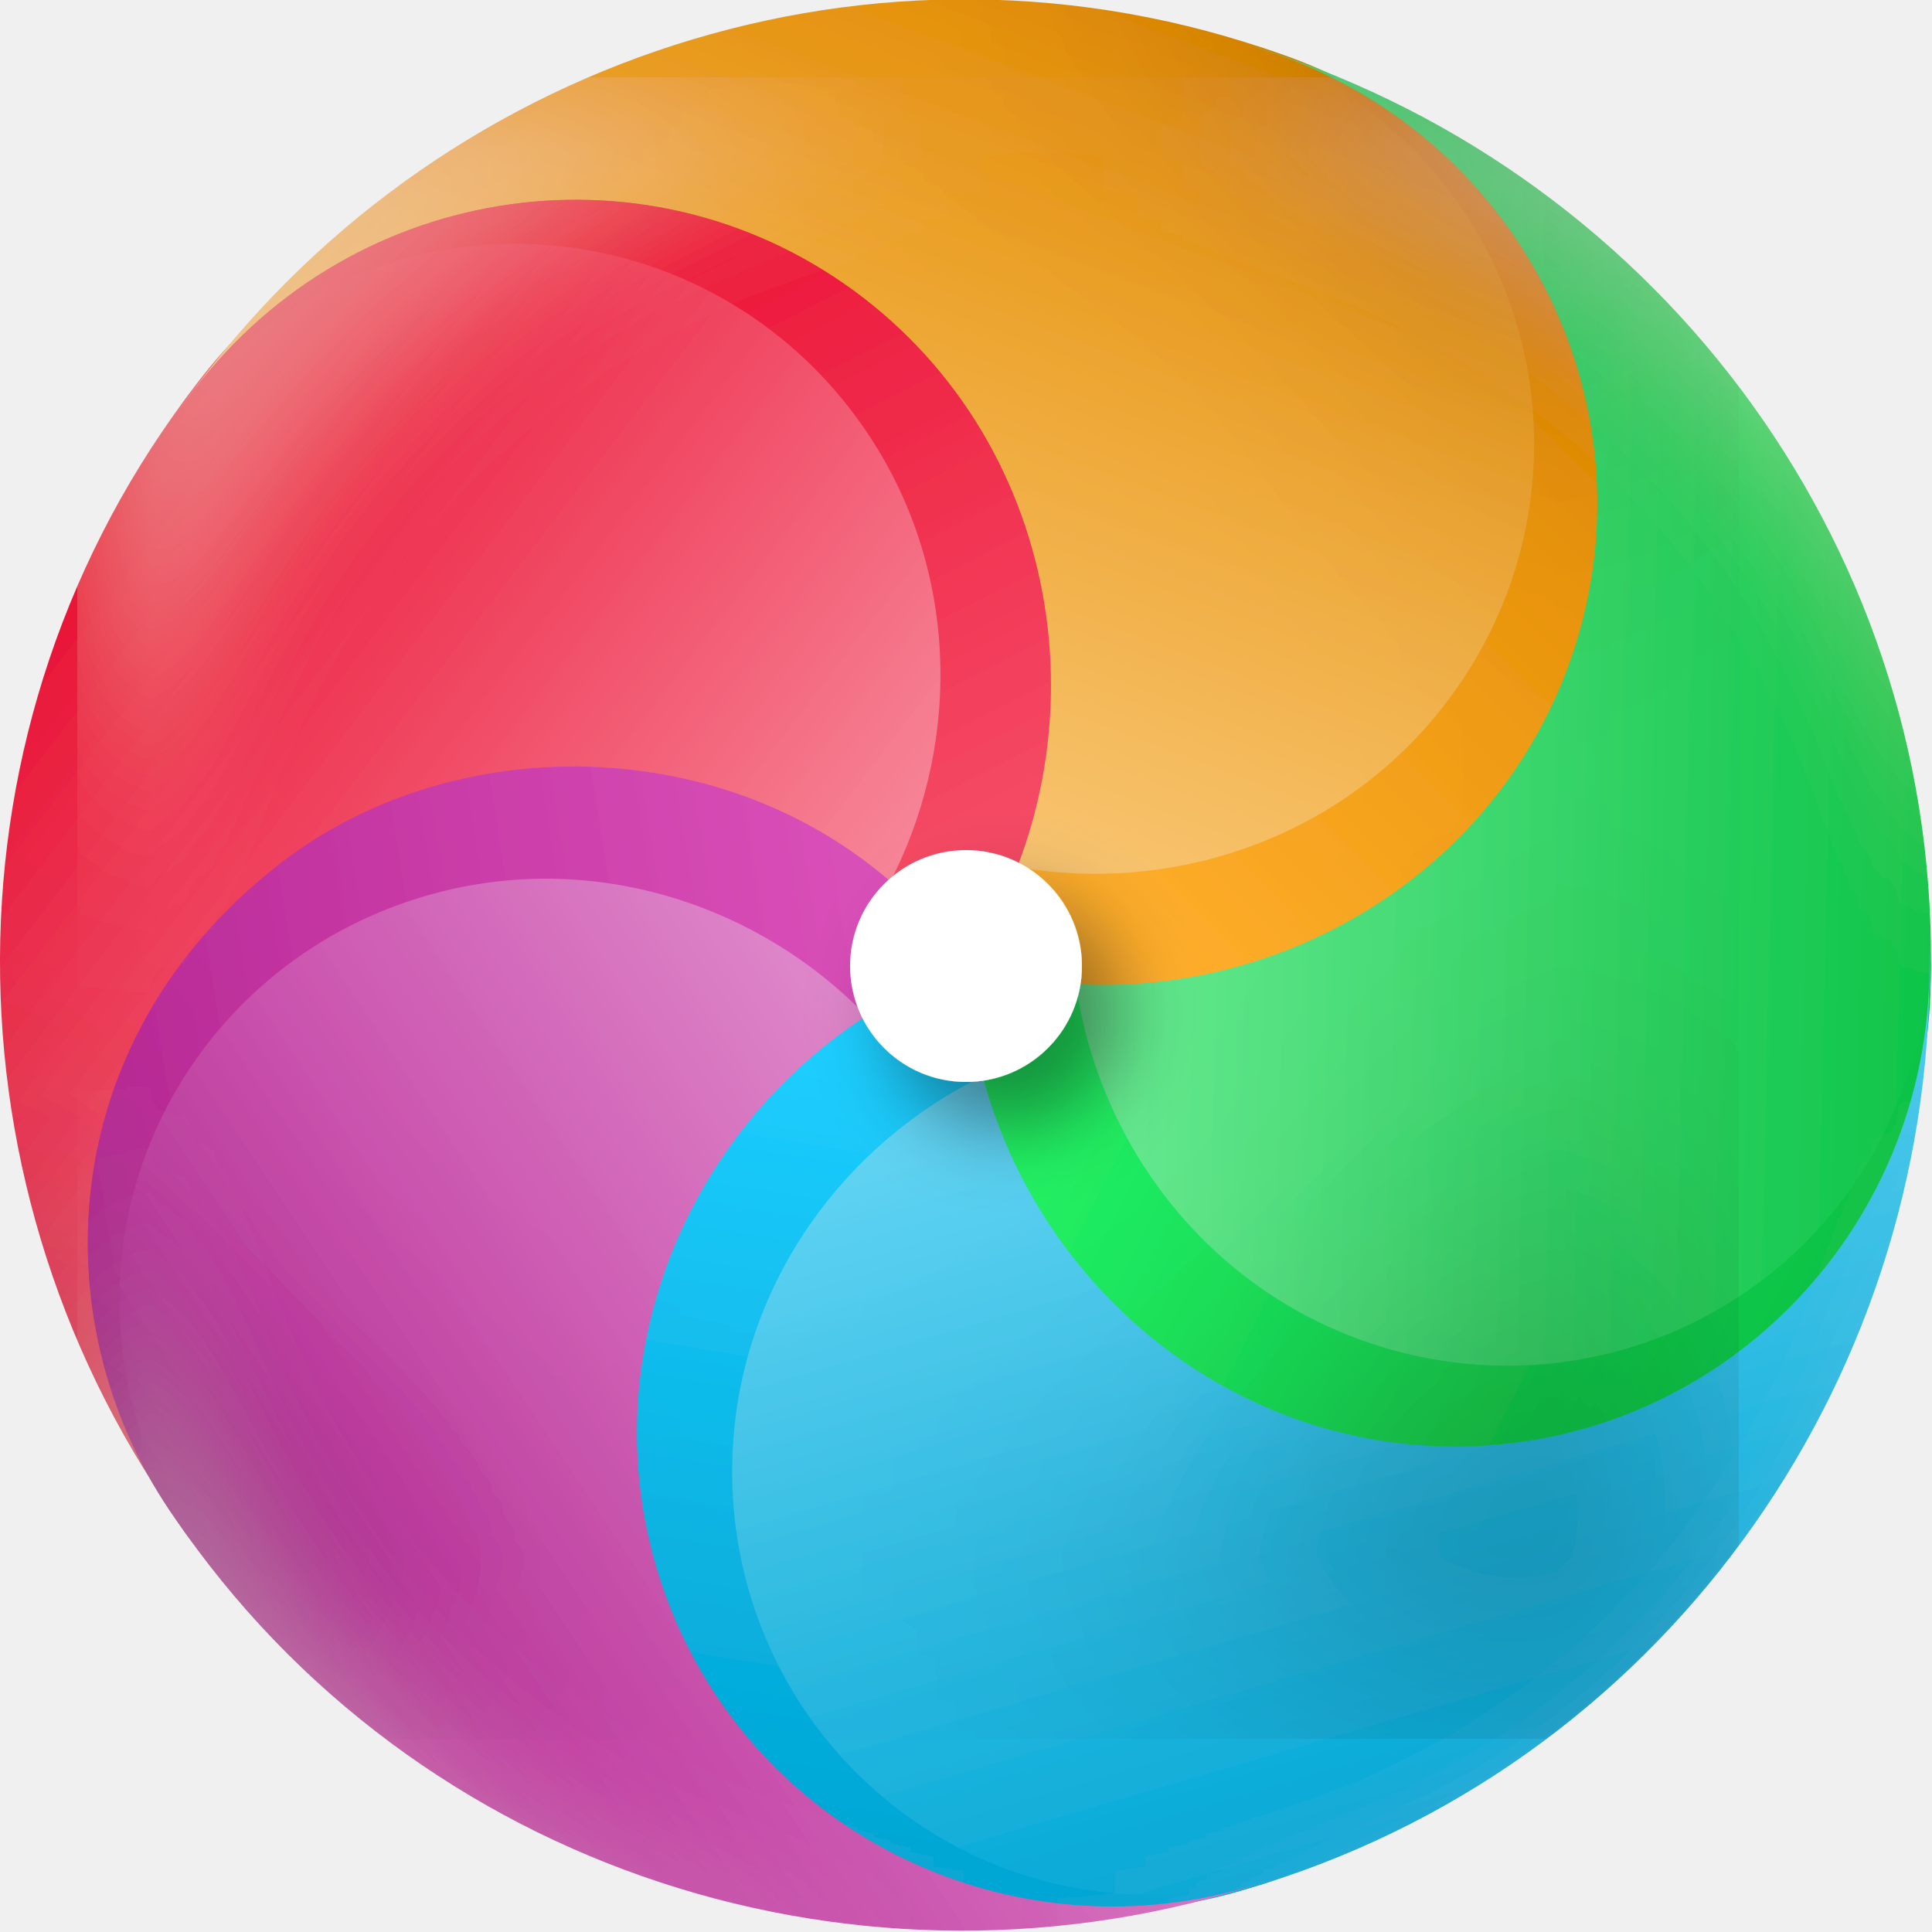
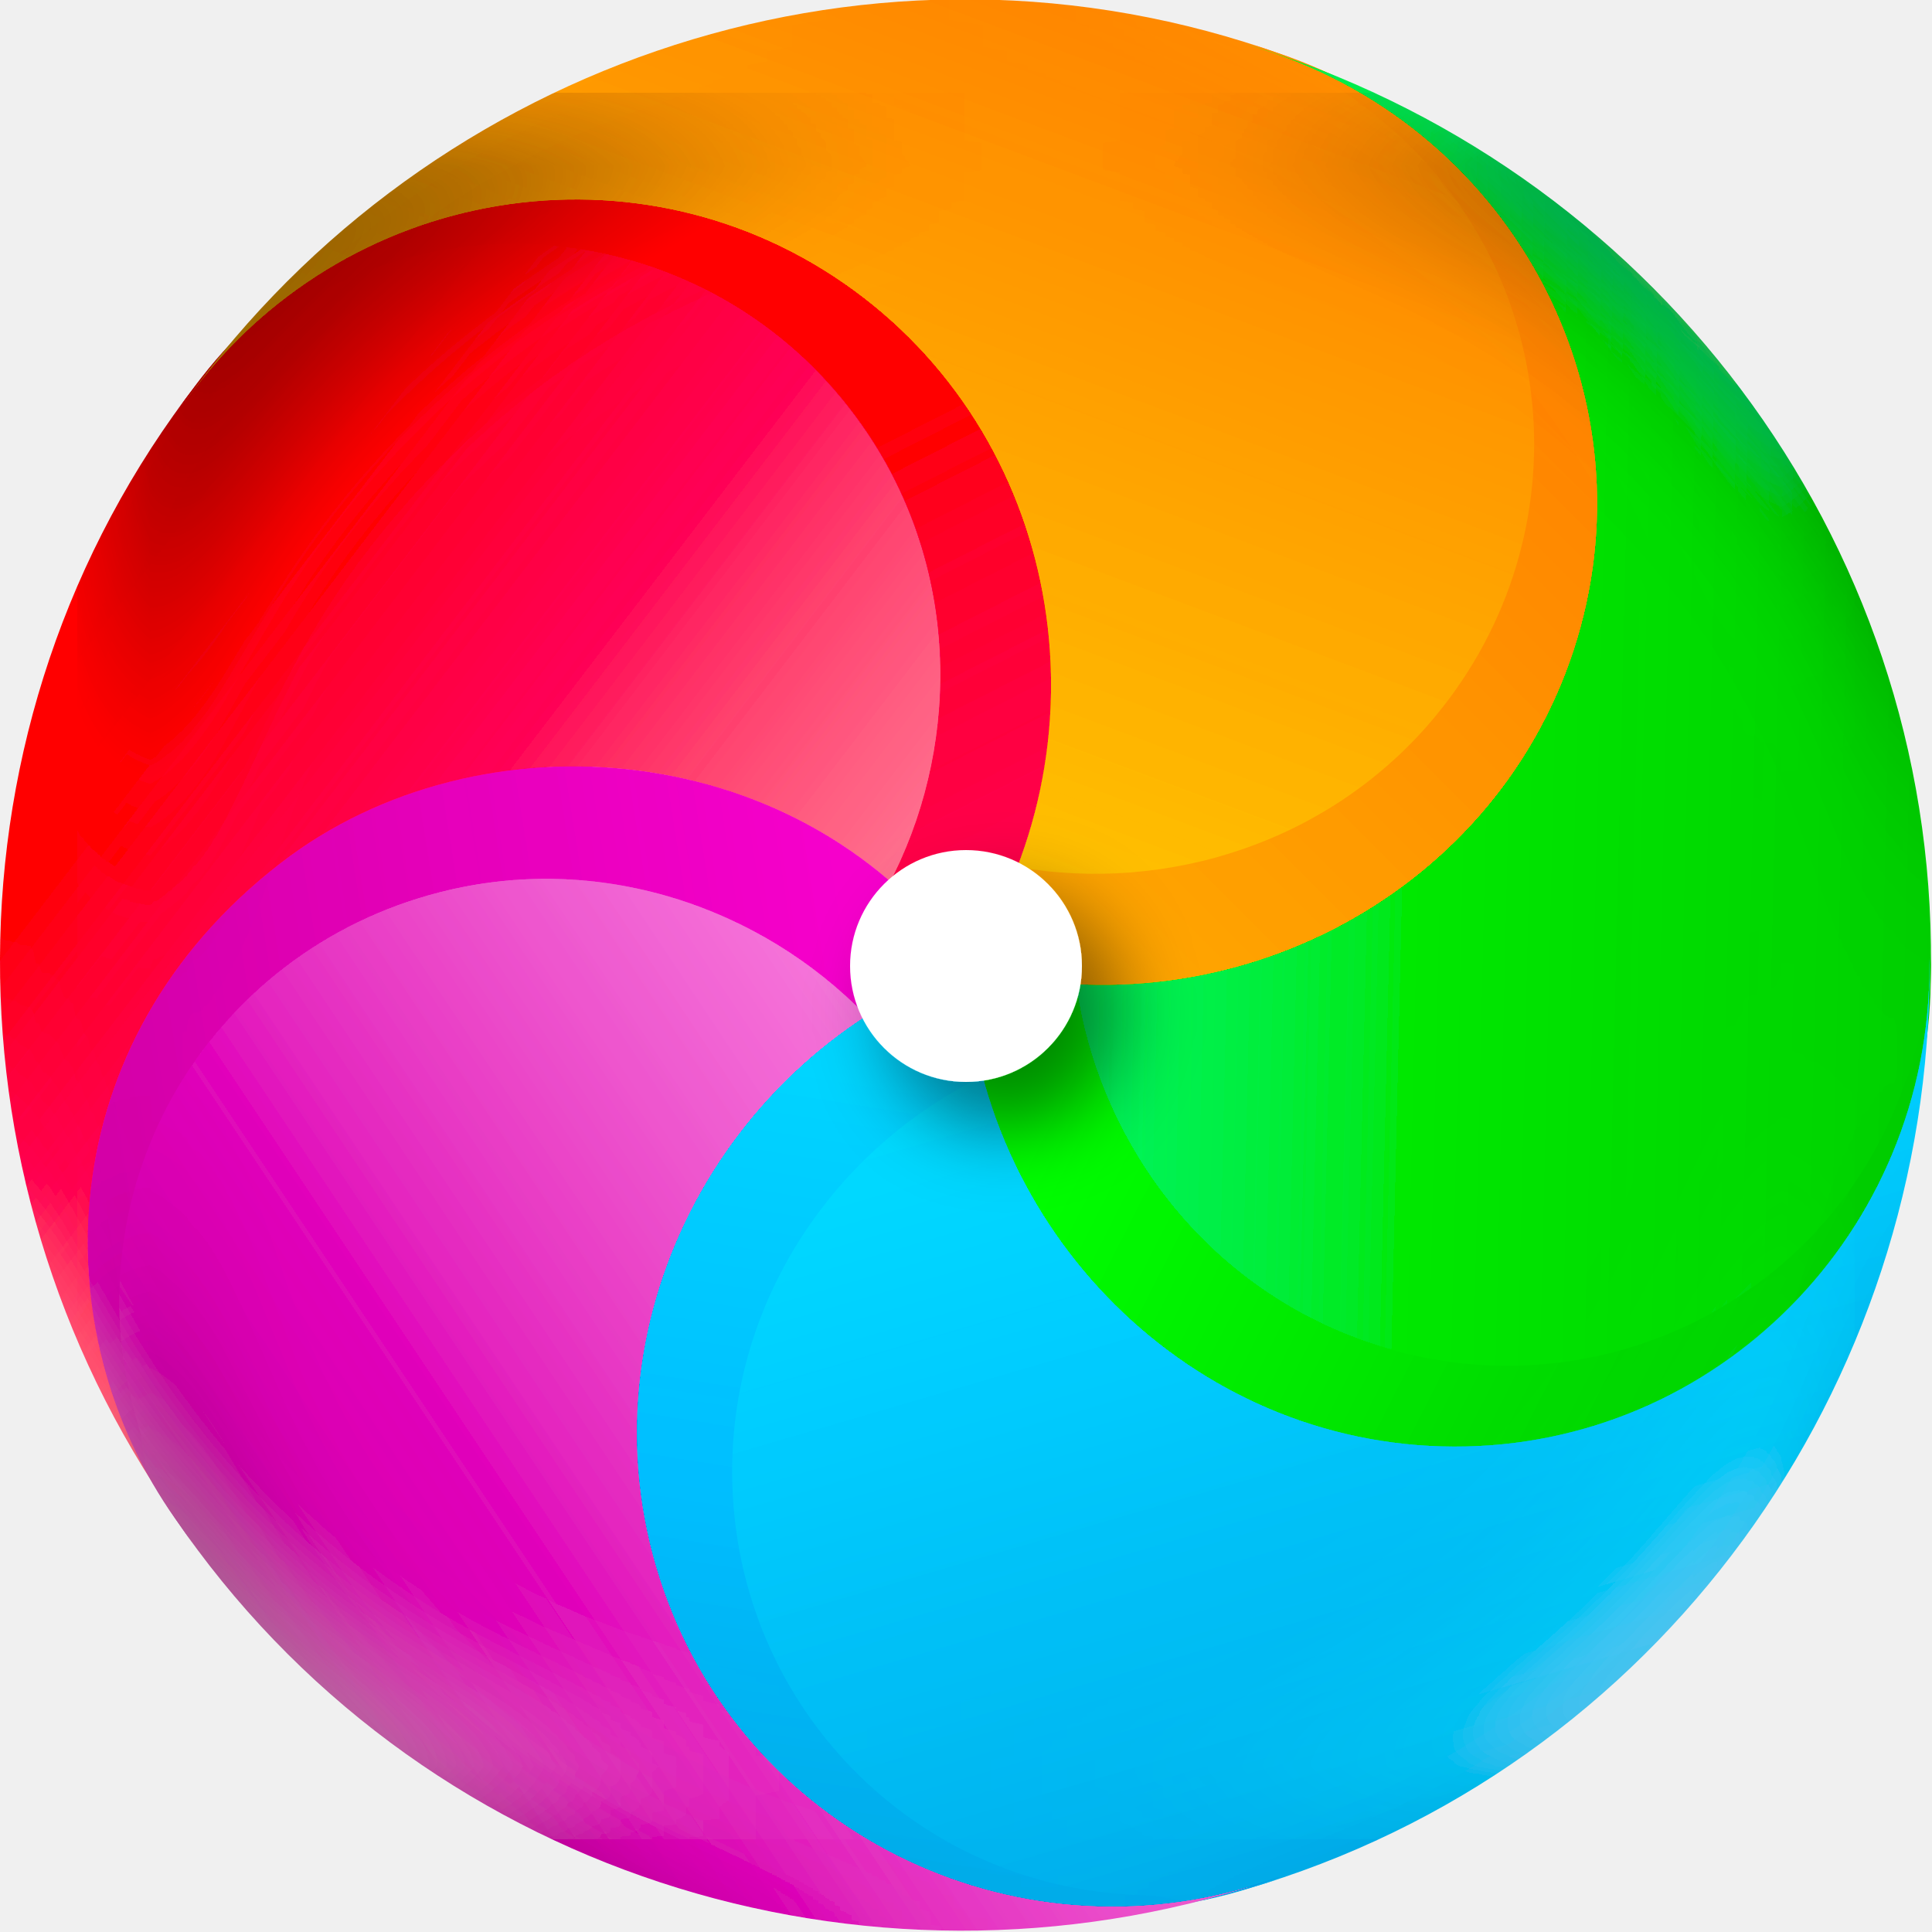
<svg xmlns="http://www.w3.org/2000/svg" xmlns:xlink="http://www.w3.org/1999/xlink" version="1.1" width="50" height="50">
  <defs>
    <path id="drop_shape" d="M 25,25 C 20.778,19.646 13.003,18.371 7.477,22.361 1.952,26.351 0.768,34.096 4.834,39.658 l 0.308,0.421 C -1.489,31.406 -1.815,19.241 4.795,10.326 l 0.118,-0.156 C 9.008,4.727 16.349,3.192 22.245,7.492 27.816,11.555 29.095,19.557 24.999,24.999 Z" />
    <path id="drop_seam" d="M 4.651,10.522 5.052,9.983 C 8.636,5.161 15.79,3.034 22.059,7.313 27.424,10.976 29.394,19.24 24.999,25.003 24.356,24.172 23.694,23.538 22.975,22.942 24.83,19.455 24.872,15.024 22.61,11.454 19.309,6.244 12.487,4.741 7.372,8.098 c -1.093,0.717 -2.054,1.542 -2.803,2.535 z" />
    <circle cx="25" cy="25" r="3" id="center_logo_shape" />
    <linearGradient id="drop_shape_red_gradient" gradientTransform="rotate(45 0.5 0.5)">
      <stop stop-color="#ea0d30" offset="0" />
      <stop stop-color="#fbafbb" offset="1" />
    </linearGradient>
    <linearGradient id="drop_seam_red_gradient" gradientTransform="rotate(60 0.5 0.5)">
      <stop stop-color="#ea0d30" offset="0" />
      <stop stop-color="#f54a65" offset="1" />
    </linearGradient>
    <linearGradient id="drop_shape_yellow_gradient" gradientTransform="rotate(45 0.5 0.5)">
      <stop stop-color="#e58d00" offset="0" />
      <stop stop-color="#ffd899" offset="1" />
    </linearGradient>
    <linearGradient id="drop_seam_yellow_gradient" gradientTransform="rotate(60 0.5 0.5)">
      <stop stop-color="#e58d00" offset="0" />
      <stop stop-color="#ffaf2e" offset="1" />
    </linearGradient>
    <linearGradient id="drop_shape_green_gradient" gradientTransform="rotate(45 0.5 0.5)">
      <stop stop-color="#0bc346" offset="0" />
      <stop stop-color="#89f8ac" offset="1" />
    </linearGradient>
    <linearGradient id="drop_seam_green_gradient" gradientTransform="rotate(60 0.5 0.5)">
      <stop stop-color="#0bc346" offset="0" />
      <stop stop-color="#23f365" offset="1" />
    </linearGradient>
    <linearGradient id="drop_shape_blue_gradient" gradientTransform="rotate(45 0.5 0.5)">
      <stop stop-color="#00a6d4" offset="0" />
      <stop stop-color="#88e5ff" offset="1" />
    </linearGradient>
    <linearGradient id="drop_seam_blue_gradient" gradientTransform="rotate(60 0.5 0.5)">
      <stop stop-color="#00a6d4" offset="0" />
      <stop stop-color="#1dceff" offset="1" />
    </linearGradient>
    <linearGradient id="drop_shape_purple_gradient" gradientTransform="rotate(45 0.5 0.5)">
      <stop stop-color="#b92896" offset="0" />
      <stop stop-color="#eca8dc" offset="1" />
    </linearGradient>
    <linearGradient id="drop_seam_purple_gradient" gradientTransform="rotate(60 0.5 0.5)">
      <stop stop-color="#b92896" offset="0" />
      <stop stop-color="#d94fb8" offset="1" />
    </linearGradient>
    <filter id="outset_shadow" x="-2" y="-2" width="4" height="4">
-       <feFlood flood-color="#0006" />
+       <feFlood flood-color="#0007" />
      <feComposite operator="in" in2="SourceAlpha" in="shadowOffset" />
      <feGaussianBlur stdDeviation="1" />
      <feOffset result="shadowOffset" in="shadowOffset" dx="1" dy="1.2" />
      <feComposite operator="out" in2="SourceGraphic" in="shadowOffset" />
      <feComposite operator="over" in2="shadowOffset" in="SourceGraphic" />
    </filter>
    <filter id="inset_shadow">
-       <feFlood flood-color="#0006" />
+       <feFlood flood-color="#0007" />
      <feComposite operator="out" in2="SourceAlpha" in="shadowOffset" />
-       <feGaussianBlur stdDeviation="5" />
-       <feOffset result="shadowOffset" in="shadowOffset" dx="-5" dy="-5" />
+       <feGaussianBlur stdDeviation="2" />
+       <feOffset result="shadowOffset" in="shadowOffset" dx="2" dy="2.4" />
      <feFlood flood-color="#fff3" />
      <feComposite operator="out" in2="SourceAlpha" in="lightOffset" />
      <feGaussianBlur stdDeviation="2" />
-       <feOffset result="lightOffset" in="lightOffset" dx="2" dy="2" />
+       <feOffset result="lightOffset" in="lightOffset" dx="-2" dy="-2.4" />
      <feComposite operator="atop" in2="SourceGraphic" in="shadowOffset" />
      <feComposite operator="atop" in2="result" in="shadowOffset" />
      <feComposite operator="atop" in2="result" in="lightOffset" />
+       <feColorMatrix type="saturate" in="result" values="1.5" />
    </filter>
  </defs>
  <g id="wheel_filter" filter="url(#inset_shadow)">
    <g id="wheel">
      <g id="drop_red" transform="rotate(0,25,25)">
-         <use id="drop_shape_red" xlink:href="#drop_shape" style="fill:url(#drop_shape_red_gradient)" />
-         <use id="drop_seam_red" xlink:href="#drop_seam" style="fill:url(#drop_seam_red_gradient)" />
+         <use id="drop_shape_red" xlink:href="#drop_shape" fill="url(#drop_shape_red_gradient)" />
+         <use id="drop_seam_red" xlink:href="#drop_seam" fill="url(#drop_seam_red_gradient)" />
      </g>
      <g id="drop_yellow" transform="rotate(72,25,25)">
-         <use id="drop_shape_yellow" xlink:href="#drop_shape" style="fill:url(#drop_shape_yellow_gradient)" />
-         <use id="drop_seam_yellow" xlink:href="#drop_seam" style="fill:url(#drop_seam_yellow_gradient)" />
+         <use id="drop_shape_yellow" xlink:href="#drop_shape" fill="url(#drop_shape_yellow_gradient)" />
+         <use id="drop_seam_yellow" xlink:href="#drop_seam" fill="url(#drop_seam_yellow_gradient)" />
      </g>
      <g id="drop_green" transform="rotate(144,25,25)">
-         <use id="drop_shape_green" xlink:href="#drop_shape" style="fill:url(#drop_shape_green_gradient)" />
-         <use id="drop_seam_green" xlink:href="#drop_seam" style="fill:url(#drop_seam_green_gradient)" />
+         <use id="drop_shape_green" xlink:href="#drop_shape" fill="url(#drop_shape_green_gradient)" />
+         <use id="drop_seam_green" xlink:href="#drop_seam" fill="url(#drop_seam_green_gradient)" />
      </g>
      <g id="drop_blue" transform="rotate(216,25,25)">
-         <use id="drop_shape_blue" xlink:href="#drop_shape" style="fill:url(#drop_shape_blue_gradient)" />
-         <use id="drop_seam_blue" xlink:href="#drop_seam" style="fill:url(#drop_seam_blue_gradient)" />
+         <use id="drop_shape_blue" xlink:href="#drop_shape" fill="url(#drop_shape_blue_gradient)" />
+         <use id="drop_seam_blue" xlink:href="#drop_seam" fill="url(#drop_seam_blue_gradient)" />
      </g>
      <g id="drop_purple" transform="rotate(288,25,25)">
-         <use id="drop_shape_purple" xlink:href="#drop_shape" style="fill:url(#drop_shape_purple_gradient)" />
-         <use id="drop_seam_purple" xlink:href="#drop_seam" style="fill:url(#drop_seam_purple_gradient)" />
+         <use id="drop_shape_purple" xlink:href="#drop_shape" fill="url(#drop_shape_purple_gradient)" />
+         <use id="drop_seam_purple" xlink:href="#drop_seam" fill="url(#drop_seam_purple_gradient)" />
      </g>
      <animateTransform id="wheel_animation_rotate" attributeType="xml" attributeName="transform" type="rotate" values="0 25 25; 360 25 25" dur="2s" repeatCount="indefinite" />
    </g>
  </g>
  <g id="center_logo">
    <use id="center_logo_use" xlink:href="#center_logo_shape" style="fill:#ffffff;filter:url(#outset_shadow)" />
  </g>
</svg>
